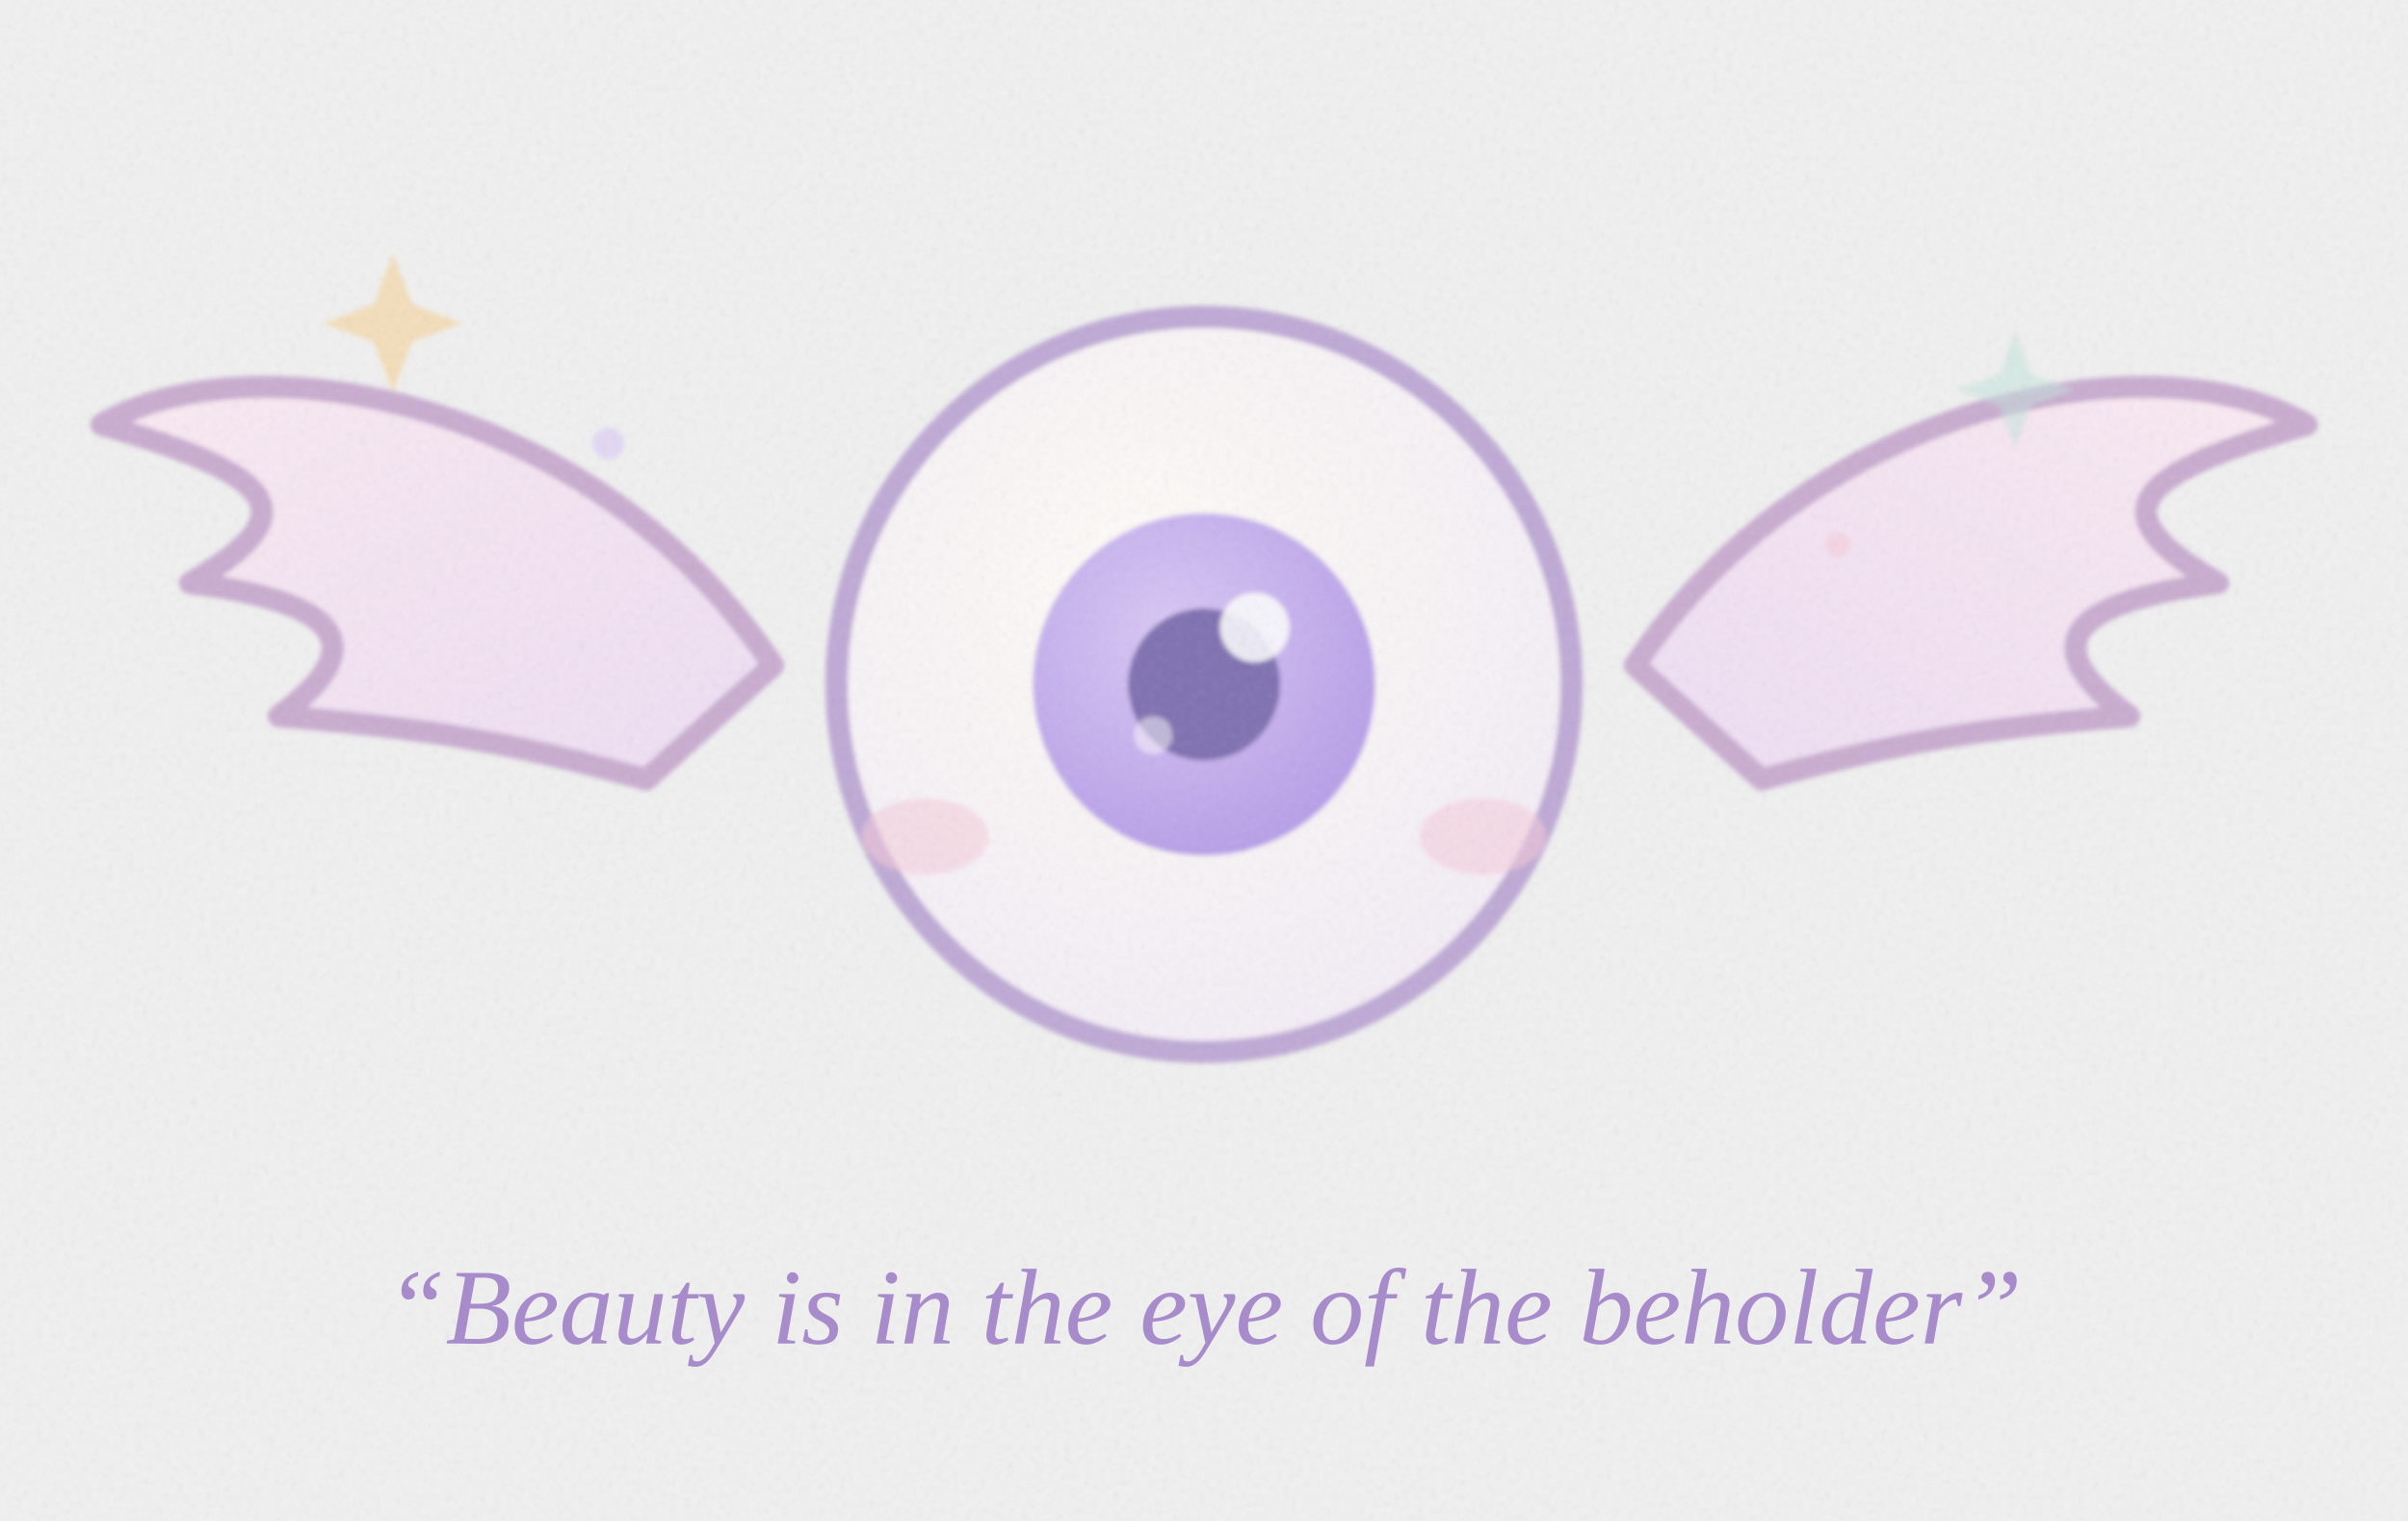
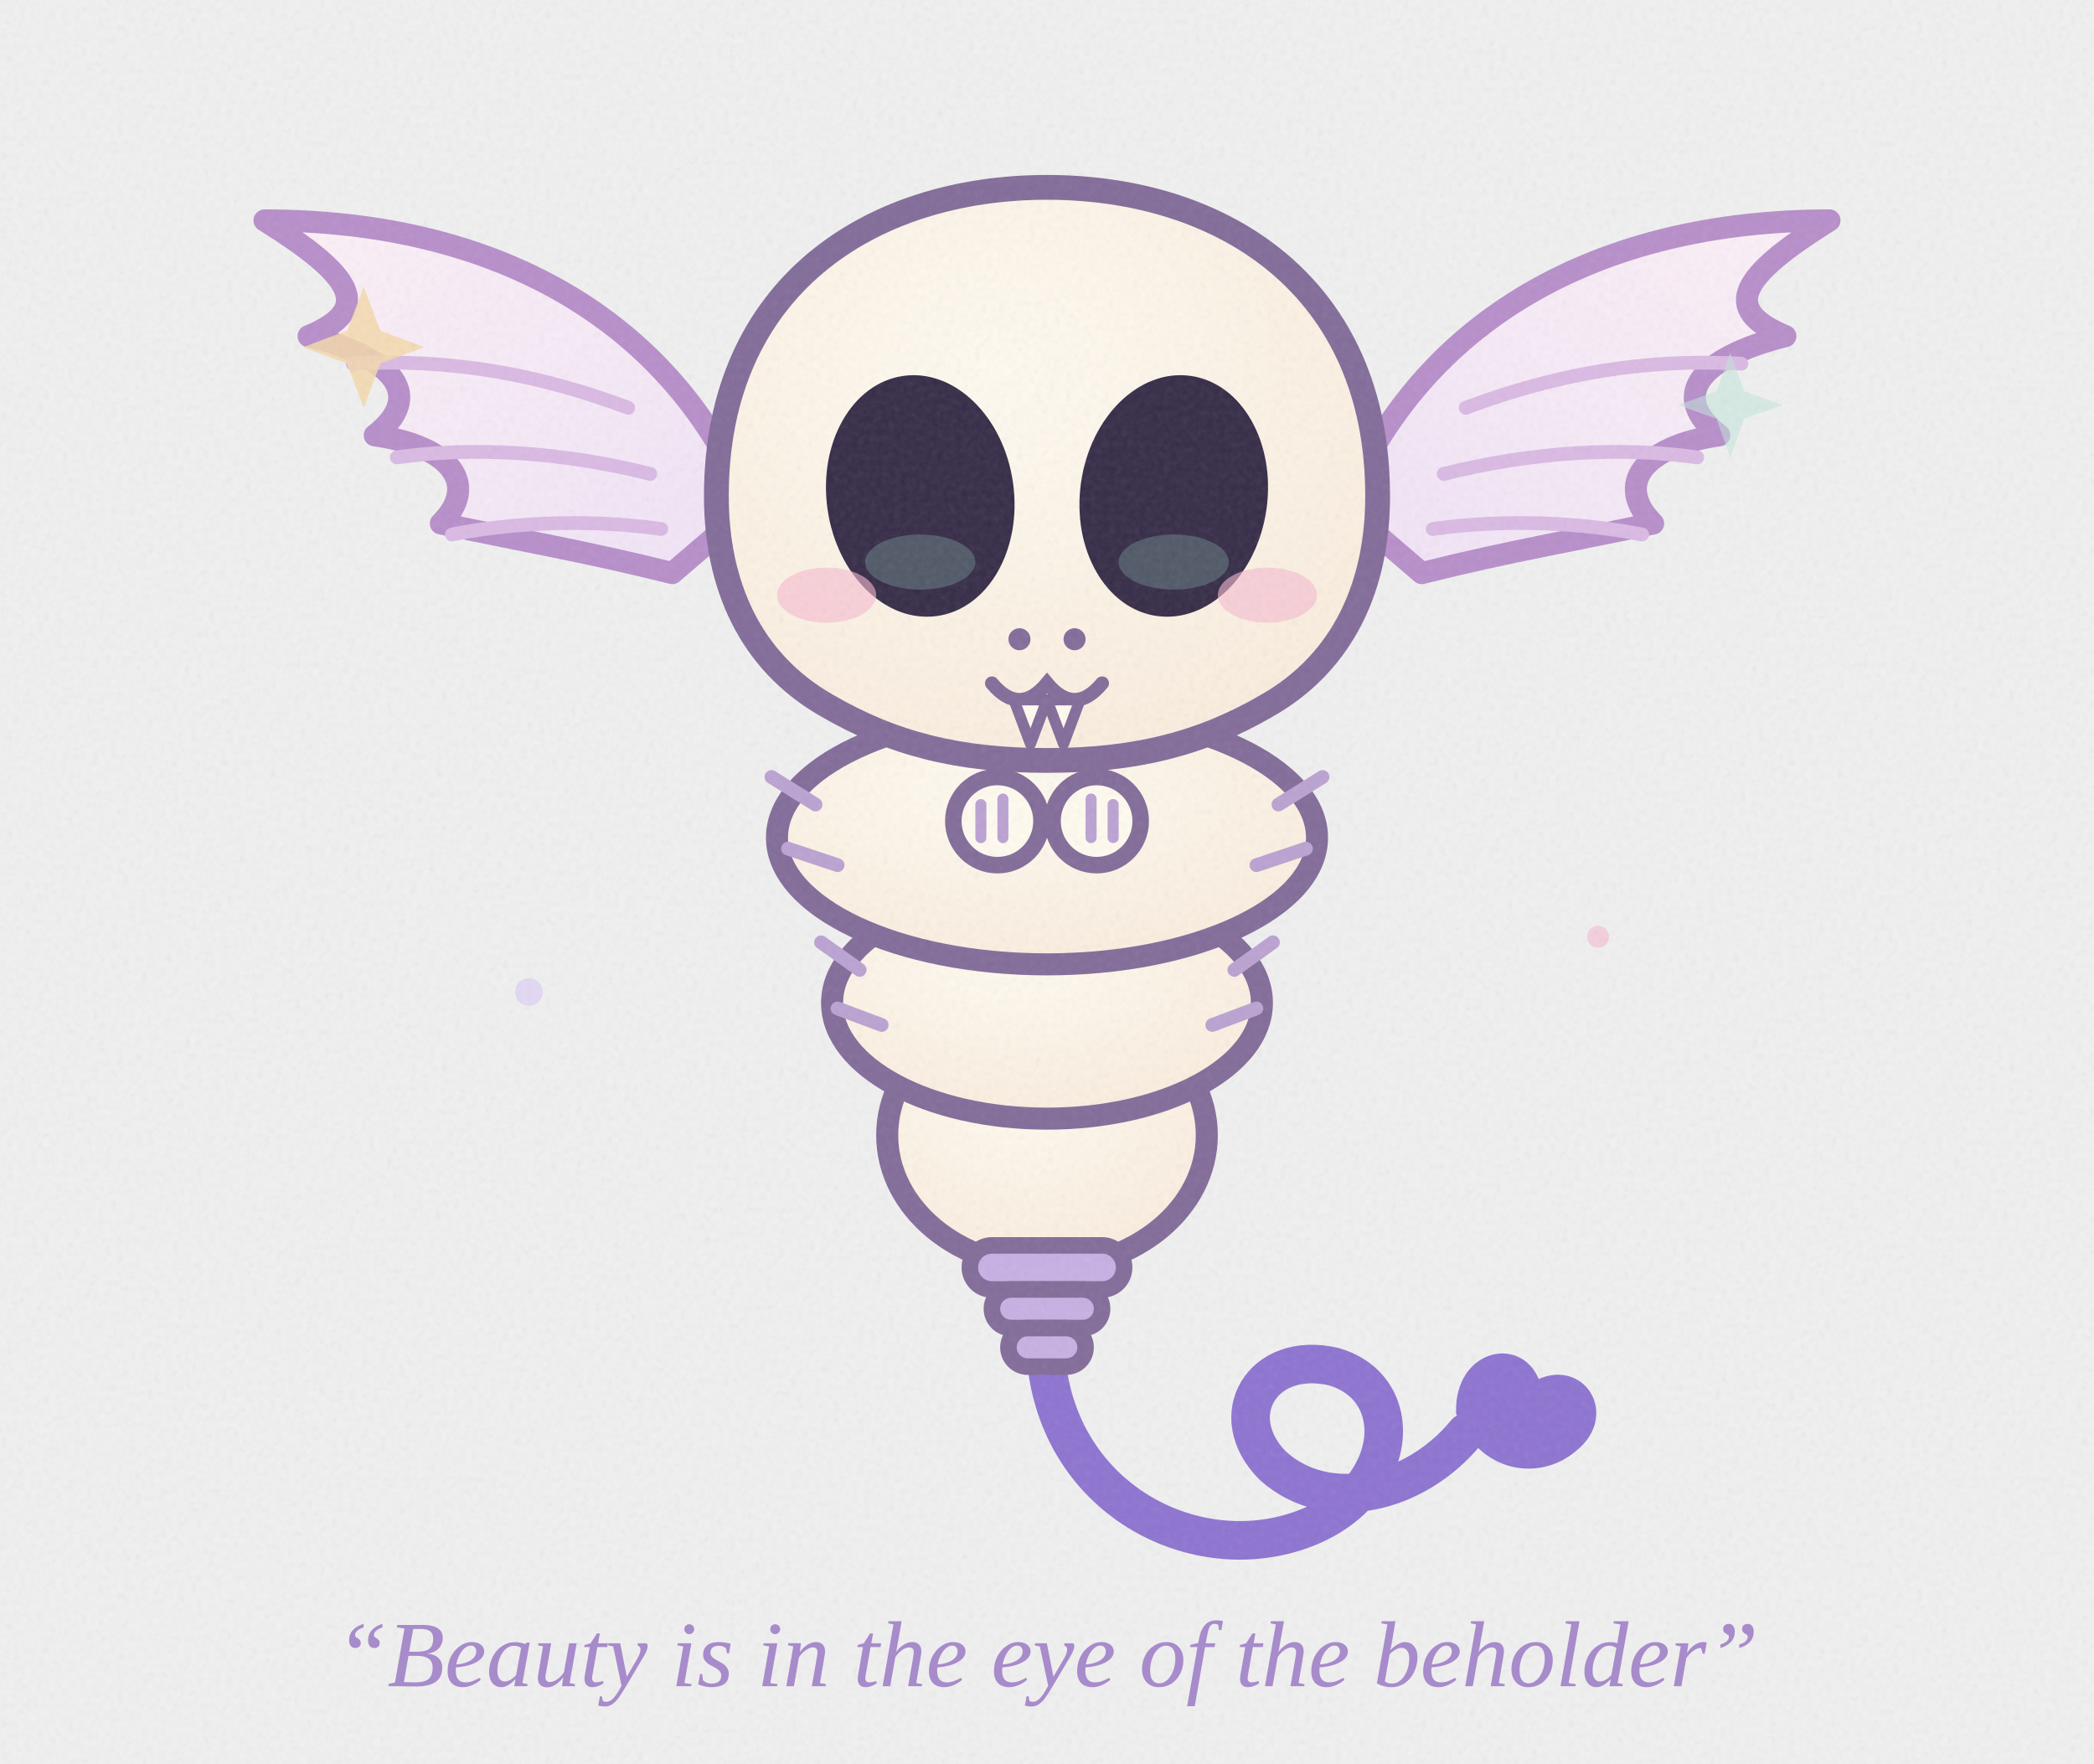
- <svg xmlns="http://www.w3.org/2000/svg" viewBox="0 0 380 240" width="380" role="img" aria-label="El Beholder — ojo con alas">
+ <svg xmlns="http://www.w3.org/2000/svg" viewBox="0 0 380 320" width="380" role="img" aria-label="El Beholder — mascota alada">
  <defs>
-     <radialGradient id="globo" cx="0.42" cy="0.36" r="0.85">
-       <stop offset="0%" stop-color="#FFFDF8" />
-       <stop offset="100%" stop-color="#F1E8F6" />
-     </radialGradient>
-     <radialGradient id="iris" cx="0.4" cy="0.35" r="0.9">
-       <stop offset="0%" stop-color="#D8C6F5" />
-       <stop offset="100%" stop-color="#A98CE3" />
+     <radialGradient id="hueso" cx="0.42" cy="0.32" r="0.9">
+       <stop offset="0%" stop-color="#FFFBF0" />
+       <stop offset="100%" stop-color="#F9E9D8" />
    </radialGradient>
    <linearGradient id="ala" x1="0" y1="0" x2="1" y2="1">
-       <stop offset="0%" stop-color="#FBEAF2" />
-       <stop offset="100%" stop-color="#EDDDF3" />
+       <stop offset="0%" stop-color="#FDF1F7" />
+       <stop offset="100%" stop-color="#F0E2F7" />
    </linearGradient>
    <filter id="grano">
      <feTurbulence type="fractalNoise" baseFrequency="0.9" numOctaves="3" stitchTiles="stitch" />
      <feColorMatrix type="saturate" values="0" />
      <feComponentTransfer>
-         <feFuncA type="linear" slope="0.10" intercept="0" />
+         <feFuncA type="linear" slope="0.11" intercept="0" />
      </feComponentTransfer>
    </filter>
-     <filter id="suave" x="-20%" y="-20%" width="140%" height="140%">
-       <feGaussianBlur stdDeviation="0.4" />
-     </filter>
  </defs>
-   <g filter="url(#suave)" opacity="0.95">
-     <animateTransform attributeName="transform" type="translate" values="0 0; 0 7; 0 0" dur="2.8s" repeatCount="indefinite" />
-     <g transform="translate(122,105)">
+   <g opacity="0.97">
+     <animateTransform attributeName="transform" type="translate" values="0 0; 0 8; 0 0" dur="2.8s" repeatCount="indefinite" />
+     <g transform="translate(136,92)">
      <g>
-         <animateTransform attributeName="transform" type="rotate" values="8;-13;8" dur="0.8s" repeatCount="indefinite" />
-         <path d="M0,0 C-28,-42 -82,-52 -106,-38 C-78,-30 -73,-24 -92,-13 C-68,-10 -63,-3 -78,8 C-54,10 -42,12 -20,18 Z" fill="url(#ala)" stroke="#C7A9CF" stroke-width="3.5" stroke-linejoin="round" />
+         <animateTransform attributeName="transform" type="rotate" values="9;-14;9" dur="0.75s" repeatCount="indefinite" />
+         <path d="M0,0 C-14,-34 -46,-52 -88,-52 C-72,-42 -68,-36 -80,-31 C-64,-27 -59,-20 -68,-13 C-54,-11 -49,-4 -56,3 C-42,6 -30,8 -14,12 Z" fill="url(#ala)" stroke="#B58BC9" stroke-width="4" stroke-linejoin="round" />
+         <path d="M-16,4 C-30,2 -44,3 -54,5 M-18,-6 C-34,-10 -50,-11 -64,-9 M-22,-18 C-38,-24 -54,-27 -72,-26" fill="none" stroke="#D9B8E3" stroke-width="2.5" stroke-linecap="round" />
      </g>
    </g>
-     <g transform="translate(258,105) scale(-1,1)">
+     <g transform="translate(244,92) scale(-1,1)">
      <g>
-         <animateTransform attributeName="transform" type="rotate" values="8;-13;8" dur="0.8s" repeatCount="indefinite" />
-         <path d="M0,0 C-28,-42 -82,-52 -106,-38 C-78,-30 -73,-24 -92,-13 C-68,-10 -63,-3 -78,8 C-54,10 -42,12 -20,18 Z" fill="url(#ala)" stroke="#C7A9CF" stroke-width="3.5" stroke-linejoin="round" />
+         <animateTransform attributeName="transform" type="rotate" values="9;-14;9" dur="0.75s" repeatCount="indefinite" />
+         <path d="M0,0 C-14,-34 -46,-52 -88,-52 C-72,-42 -68,-36 -80,-31 C-64,-27 -59,-20 -68,-13 C-54,-11 -49,-4 -56,3 C-42,6 -30,8 -14,12 Z" fill="url(#ala)" stroke="#B58BC9" stroke-width="4" stroke-linejoin="round" />
+         <path d="M-16,4 C-30,2 -44,3 -54,5 M-18,-6 C-34,-10 -50,-11 -64,-9 M-22,-18 C-38,-24 -54,-27 -72,-26" fill="none" stroke="#D9B8E3" stroke-width="2.5" stroke-linecap="round" />
      </g>
    </g>
-     <circle cx="190" cy="108" r="58" fill="url(#globo)" stroke="#BCA6D4" stroke-width="3.5" />
    <g>
-       <animateTransform attributeName="transform" type="translate" values="0 0; 9 2; -7 1; 0 0" keyTimes="0;0.3;0.65;1" dur="6s" repeatCount="indefinite" />
-       <circle cx="190" cy="108" r="27" fill="url(#iris)" />
-       <circle cx="190" cy="108" r="12" fill="#7A6AAE" />
-       <circle cx="198" cy="99" r="5.5" fill="#FFFFFF" opacity="0.85" />
-       <circle cx="182" cy="116" r="3" fill="#FFFFFF" opacity="0.5" />
+       <animateTransform attributeName="transform" type="rotate" values="-4 190 248; 5 190 248; -4 190 248" dur="3.2s" repeatCount="indefinite" />
+       <path d="M190,248 C193,272 216,284 235,278 C254,272 256,252 242,248 C229,245 222,257 231,266 C241,275 257,271 266,260" fill="none" stroke="#8A6FD0" stroke-width="7" stroke-linecap="round" />
+       <path d="M266,260 C262,250 272,244 277,251 C283,244 292,251 287,259 C283,266 273,268 266,260 Z" fill="#8A6FD0" stroke="#8A6FD0" stroke-width="2" transform="rotate(20 276 256)" />
    </g>
-     <ellipse cx="146" cy="132" rx="10" ry="6" fill="#F6C9D8" opacity="0.55" />
-     <ellipse cx="234" cy="132" rx="10" ry="6" fill="#F6C9D8" opacity="0.55" />
-     <ellipse cx="190" cy="108" rx="58" ry="0" fill="#E8DBF6" stroke="#C7B3E0" stroke-width="3" opacity="0">
-       <animate attributeName="ry" values="0;0;58;0;0" keyTimes="0;0.46;0.5;0.54;1" dur="4.6s" repeatCount="indefinite" />
-       <animate attributeName="opacity" values="0;0;1;0;0" keyTimes="0;0.45;0.5;0.55;1" dur="4.6s" repeatCount="indefinite" />
-     </ellipse>
-     <g>
-       <path d="M62,40 l3,8 8,3 -8,3 -3,8 -3,-8 -8,-3 8,-3 z" fill="#F4D8A9" opacity="0.8">
-         <animate attributeName="opacity" values="0.8;0.25;0.8" dur="2.2s" repeatCount="indefinite" />
-       </path>
-       <path d="M318,52 l2.5,7 7,2.5 -7,2.5 -2.5,7 -2.5,-7 -7,-2.5 7,-2.5 z" fill="#BFE3D9" opacity="0.5">
-         <animate attributeName="opacity" values="0.4;0.9;0.4" dur="2.6s" repeatCount="indefinite" />
-       </path>
-       <circle cx="96" cy="70" r="2.5" fill="#D8C6F5" opacity="0.6">
-         <animate attributeName="opacity" values="0.6;0.15;0.6" dur="3.1s" repeatCount="indefinite" />
-       </circle>
-       <circle cx="290" cy="86" r="2" fill="#F6C9D8" opacity="0.6">
-         <animate attributeName="opacity" values="0.2;0.7;0.2" dur="2.9s" repeatCount="indefinite" />
-       </circle>
+     <ellipse cx="190" cy="206" rx="29" ry="24" fill="url(#hueso)" stroke="#7E6796" stroke-width="4" />
+     <rect x="176" y="226" width="28" height="8" rx="4" fill="#C4AEE3" stroke="#7E6796" stroke-width="3" />
+     <rect x="180" y="234" width="20" height="7" rx="3.5" fill="#C4AEE3" stroke="#7E6796" stroke-width="3" />
+     <rect x="183" y="241" width="14" height="7" rx="3.5" fill="#C4AEE3" stroke="#7E6796" stroke-width="3" />
+     <ellipse cx="190" cy="182" rx="39" ry="21" fill="url(#hueso)" stroke="#7E6796" stroke-width="4" />
+     <path d="M156,176 l-7,-5 M160,186 l-8,-3 M224,176 l7,-5 M220,186 l8,-3" stroke="#B99FD1" stroke-width="2.5" stroke-linecap="round" />
+     <ellipse cx="190" cy="152" rx="49" ry="23" fill="url(#hueso)" stroke="#7E6796" stroke-width="4" />
+     <path d="M148,146 l-8,-5 M152,157 l-9,-3 M232,146 l8,-5 M228,157 l9,-3" stroke="#B99FD1" stroke-width="2.5" stroke-linecap="round" />
+     <circle cx="181" cy="149" r="8" fill="#FFFBF0" stroke="#7E6796" stroke-width="3" />
+     <circle cx="199" cy="149" r="8" fill="#FFFBF0" stroke="#7E6796" stroke-width="3" />
+     <path d="M178,146 l0,6 M182,145 l0,7 M198,145 l0,7 M202,146 l0,6" stroke="#B99FD1" stroke-width="2" stroke-linecap="round" />
+     <path d="M150,128 C136,120 130,106 130,90 C130,52 158,34 190,34 C222,34 250,52 250,90 C250,106 244,120 230,128 C218,135 206,138 190,138 C174,138 162,135 150,128 Z" fill="url(#hueso)" stroke="#7E6796" stroke-width="4.5" stroke-linejoin="round" />
+     <g fill="#2F2542">
+       <animateTransform attributeName="transform" type="translate" values="0 0; 4 1; -3 0; 0 0" keyTimes="0;0.3;0.65;1" dur="6s" repeatCount="indefinite" />
+       <ellipse cx="167" cy="90" rx="17" ry="22" transform="rotate(-8 167 90)">
+         <animate attributeName="ry" values="22;22;2;22;22" keyTimes="0;0.46;0.5;0.54;1" dur="4.4s" repeatCount="indefinite" />
+       </ellipse>
+       <ellipse cx="213" cy="90" rx="17" ry="22" transform="rotate(8 213 90)">
+         <animate attributeName="ry" values="22;22;2;22;22" keyTimes="0;0.46;0.5;0.54;1" dur="4.4s" repeatCount="indefinite" />
+       </ellipse>
+       <ellipse cx="167" cy="102" rx="10" ry="5" fill="#7FA8A0" opacity="0.35" />
+       <ellipse cx="213" cy="102" rx="10" ry="5" fill="#7FA8A0" opacity="0.35" />
    </g>
+     <circle cx="185" cy="116" r="2" fill="#7E6796" />
+     <circle cx="195" cy="116" r="2" fill="#7E6796" />
+     <path d="M180,124 q5,6 10,0 q5,6 10,0" fill="none" stroke="#7E6796" stroke-width="2.5" stroke-linecap="round" />
+     <path d="M184,127 l3,8 3,-8 z M190,127 l3,8 3,-8 z" fill="#FFFBF0" stroke="#7E6796" stroke-width="2" stroke-linejoin="round" />
+     <ellipse cx="150" cy="108" rx="9" ry="5" fill="#F6B7CE" opacity="0.6" />
+     <ellipse cx="230" cy="108" rx="9" ry="5" fill="#F6B7CE" opacity="0.6" />
+     <path d="M66,52 l3,8 8,3 -8,3 -3,8 -3,-8 -8,-3 8,-3 z" fill="#F4D8A9" opacity="0.85">
+       <animate attributeName="opacity" values="0.85;0.25;0.85" dur="2.2s" repeatCount="indefinite" />
+     </path>
+     <path d="M314,64 l2.5,7 7,2.5 -7,2.5 -2.5,7 -2.5,-7 -7,-2.5 7,-2.5 z" fill="#BFE3D9" opacity="0.55">
+       <animate attributeName="opacity" values="0.4;0.9;0.4" dur="2.7s" repeatCount="indefinite" />
+     </path>
+     <circle cx="96" cy="180" r="2.5" fill="#D8C6F5" opacity="0.6">
+       <animate attributeName="opacity" values="0.6;0.15;0.6" dur="3.1s" repeatCount="indefinite" />
+     </circle>
+     <circle cx="290" cy="170" r="2" fill="#F6B7CE" opacity="0.6">
+       <animate attributeName="opacity" values="0.2;0.7;0.2" dur="2.9s" repeatCount="indefinite" />
+     </circle>
  </g>
-   <rect width="380" height="240" filter="url(#grano)" />
-   <text x="190" y="212" text-anchor="middle" font-family="Georgia, 'Times New Roman', serif" font-style="italic" font-size="17" fill="#A78BCB">“Beauty is in the eye of the beholder”</text>
+   <rect width="380" height="320" filter="url(#grano)" />
+   <text x="190" y="306" text-anchor="middle" font-family="Georgia, 'Times New Roman', serif" font-style="italic" font-size="17" fill="#A78BCB">“Beauty is in the eye of the beholder”</text>
</svg>
